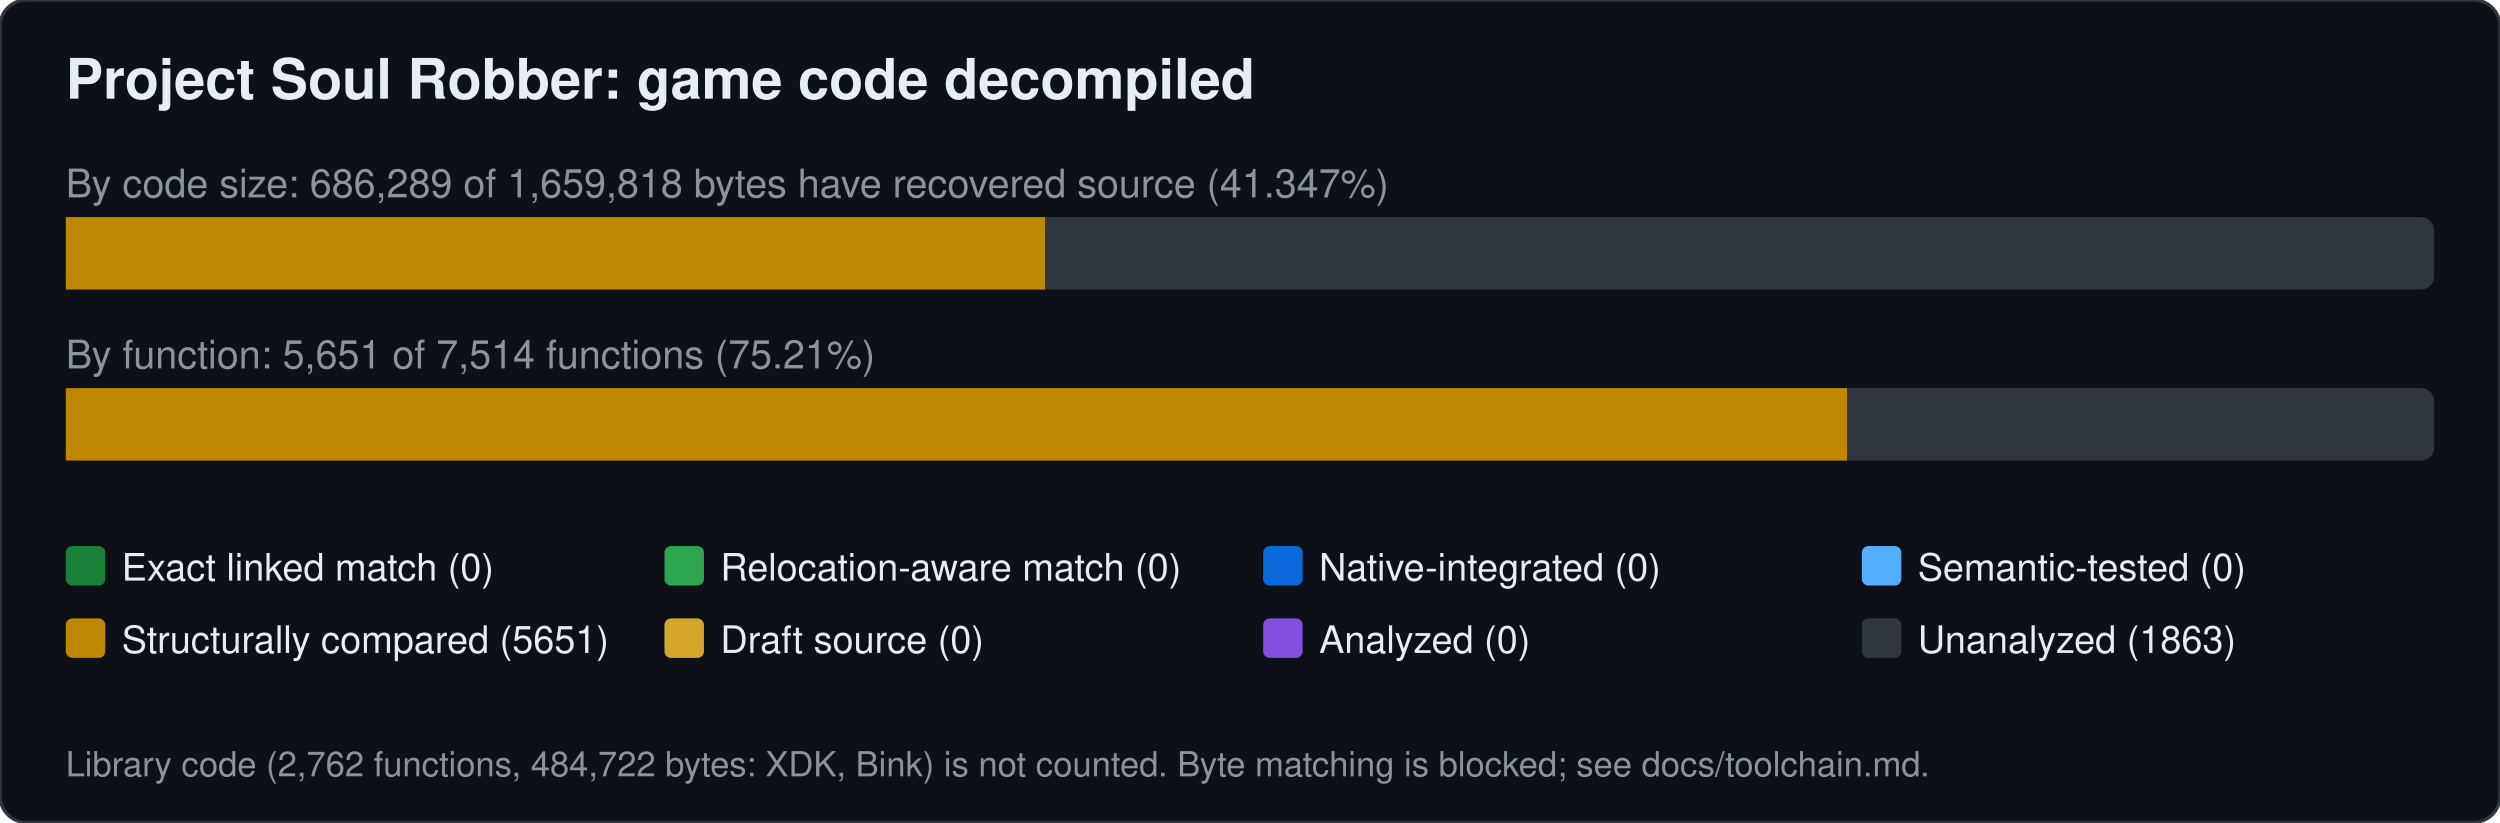
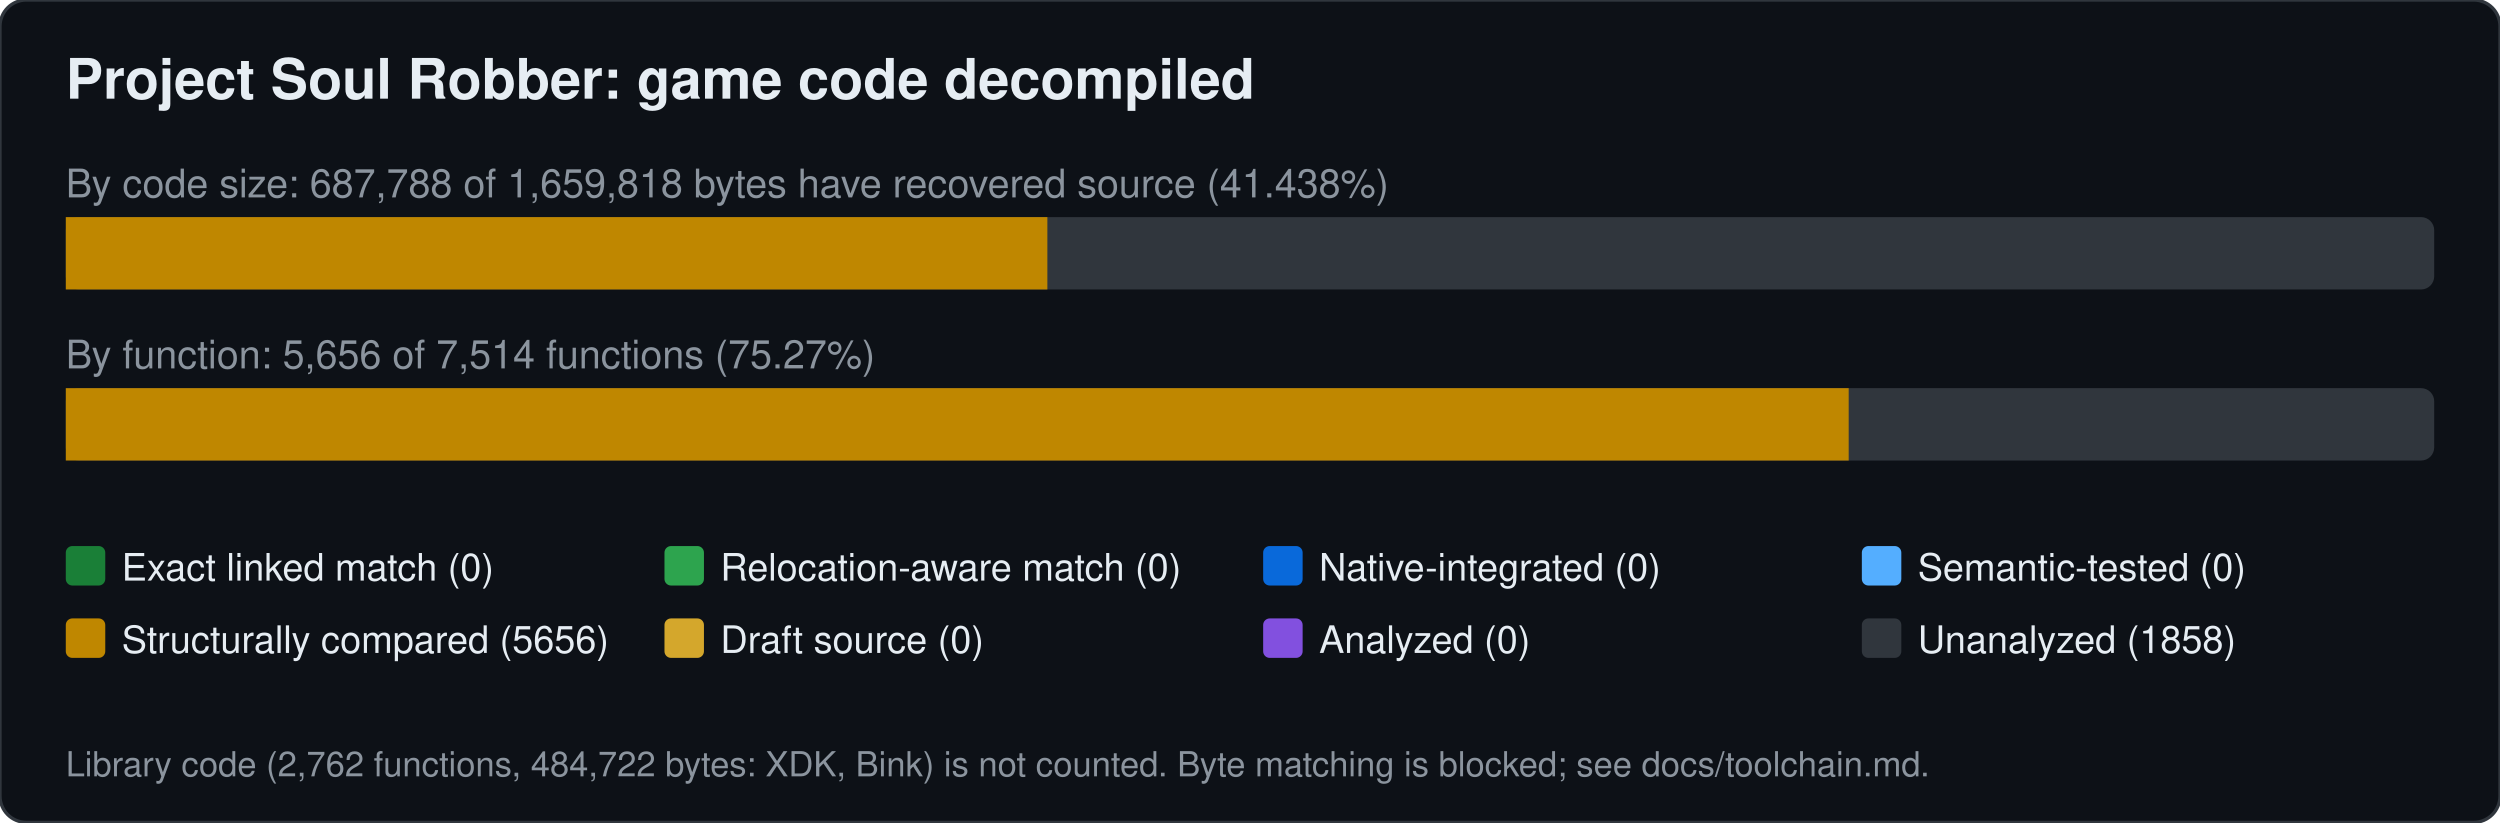
<svg xmlns="http://www.w3.org/2000/svg" width="760" height="250" viewBox="0 0 760 250" font-family="Segoe UI,Helvetica,Arial,sans-serif">
  <rect width="760" height="250" rx="8" fill="#0d1117" stroke="#30363d" />
  <text x="20" y="30" font-size="17" font-weight="600" fill="#e6edf3">Project Soul Robber: game code decompiled</text>
-   <text x="20" y="60" font-size="12" fill="#8b949e">By code size: 686,289 of 1,659,818 bytes have recovered source (41.347%)</text>
+   <text x="20" y="60" font-size="12" fill="#8b949e">By code size: 687,788 of 1,659,818 bytes have recovered source (41.438%)</text>
  <rect x="20" y="66" width="720" height="22" rx="4" fill="#30363d" />
-   <rect x="20.0" y="66" width="297.7" height="22" fill="#bf8700" />
-   <text x="20" y="112" font-size="12" fill="#8b949e">By function: 5,651 of 7,514 functions (75.21%)</text>
+   <rect x="20.0" y="66" width="298.4" height="22" fill="#bf8700" />
+   <text x="20" y="112" font-size="12" fill="#8b949e">By function: 5,656 of 7,514 functions (75.27%)</text>
  <rect x="20" y="118" width="720" height="22" rx="4" fill="#30363d" />
-   <rect x="20.0" y="118" width="541.5" height="22" fill="#bf8700" />
+   <rect x="20.0" y="118" width="542.0" height="22" fill="#bf8700" />
  <rect x="20" y="166" width="12" height="12" rx="2" fill="#1a7f37" />
  <text x="37" y="176.5" font-size="11.5" fill="#e6edf3">Exact linked match (0)</text>
  <rect x="202" y="166" width="12" height="12" rx="2" fill="#2da44e" />
  <text x="219" y="176.5" font-size="11.5" fill="#e6edf3">Relocation-aware match (0)</text>
  <rect x="384" y="166" width="12" height="12" rx="2" fill="#0969da" />
  <text x="401" y="176.5" font-size="11.5" fill="#e6edf3">Native-integrated (0)</text>
  <rect x="566" y="166" width="12" height="12" rx="2" fill="#54aeff" />
  <text x="583" y="176.5" font-size="11.5" fill="#e6edf3">Semantic-tested (0)</text>
  <rect x="20" y="188" width="12" height="12" rx="2" fill="#bf8700" />
-   <text x="37" y="198.5" font-size="11.5" fill="#e6edf3">Structurally compared (5651)</text>
+   <text x="37" y="198.5" font-size="11.5" fill="#e6edf3">Structurally compared (5656)</text>
  <rect x="202" y="188" width="12" height="12" rx="2" fill="#d4a72c" />
  <text x="219" y="198.5" font-size="11.5" fill="#e6edf3">Draft source (0)</text>
  <rect x="384" y="188" width="12" height="12" rx="2" fill="#8250df" />
  <text x="401" y="198.5" font-size="11.5" fill="#e6edf3">Analyzed (0)</text>
  <rect x="566" y="188" width="12" height="12" rx="2" fill="#30363d" />
-   <text x="583" y="198.5" font-size="11.5" fill="#e6edf3">Unanalyzed (1863)</text>
+   <text x="583" y="198.5" font-size="11.5" fill="#e6edf3">Unanalyzed (1858)</text>
  <text x="20" y="236" font-size="10.5" fill="#8b949e">Library code (2,762 functions, 484,722 bytes: XDK, Bink) is not counted. Byte matching is blocked; see docs/toolchain.md.</text>
</svg>
